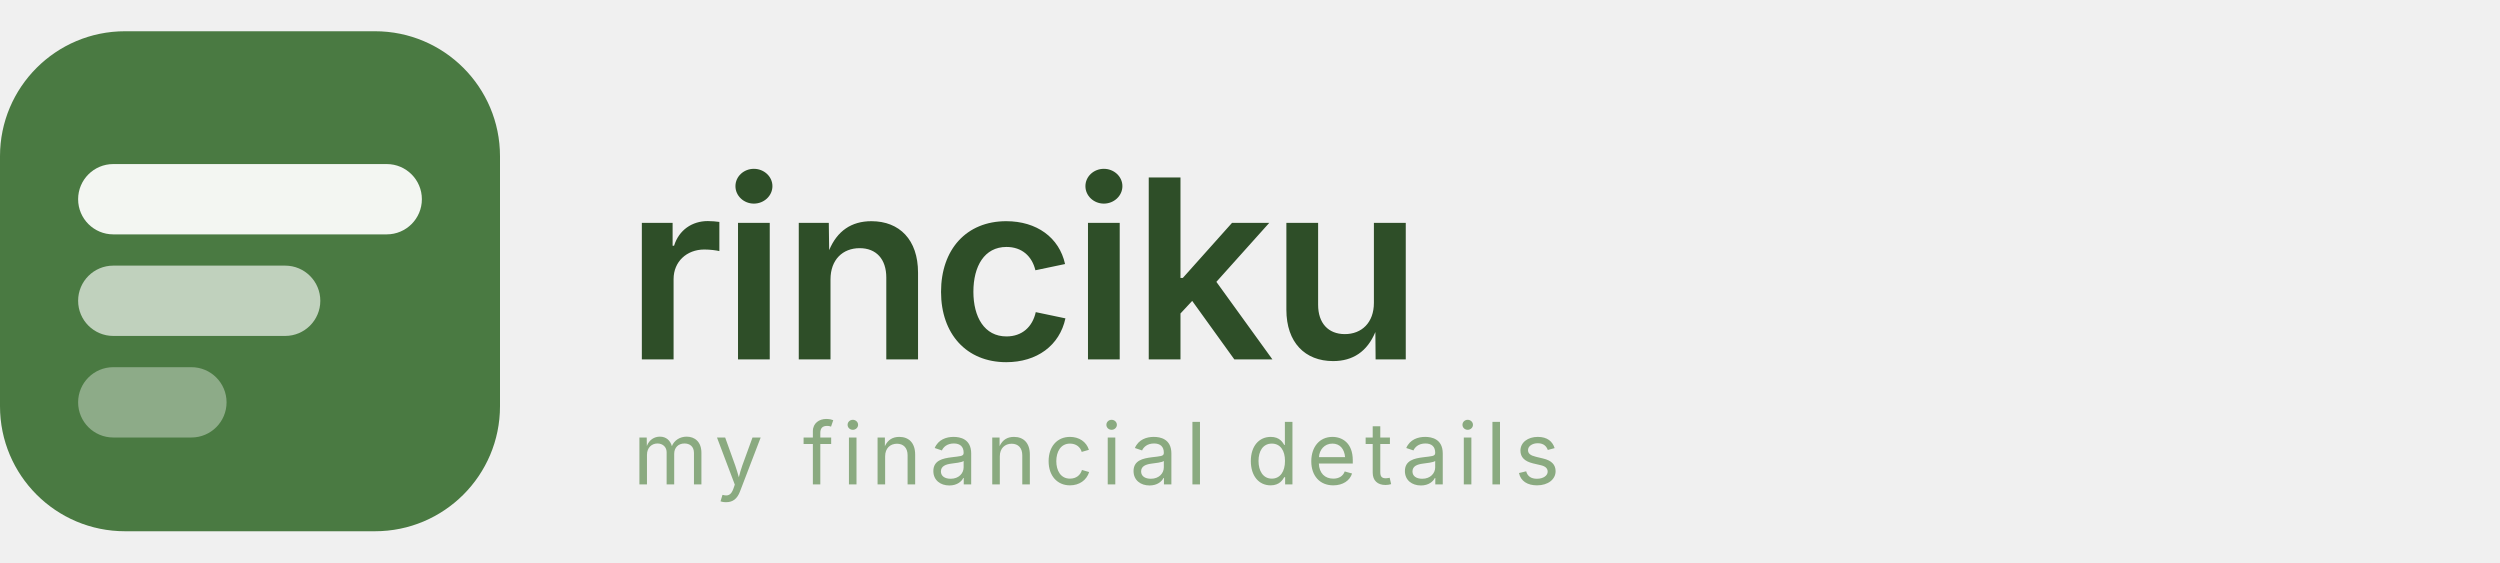
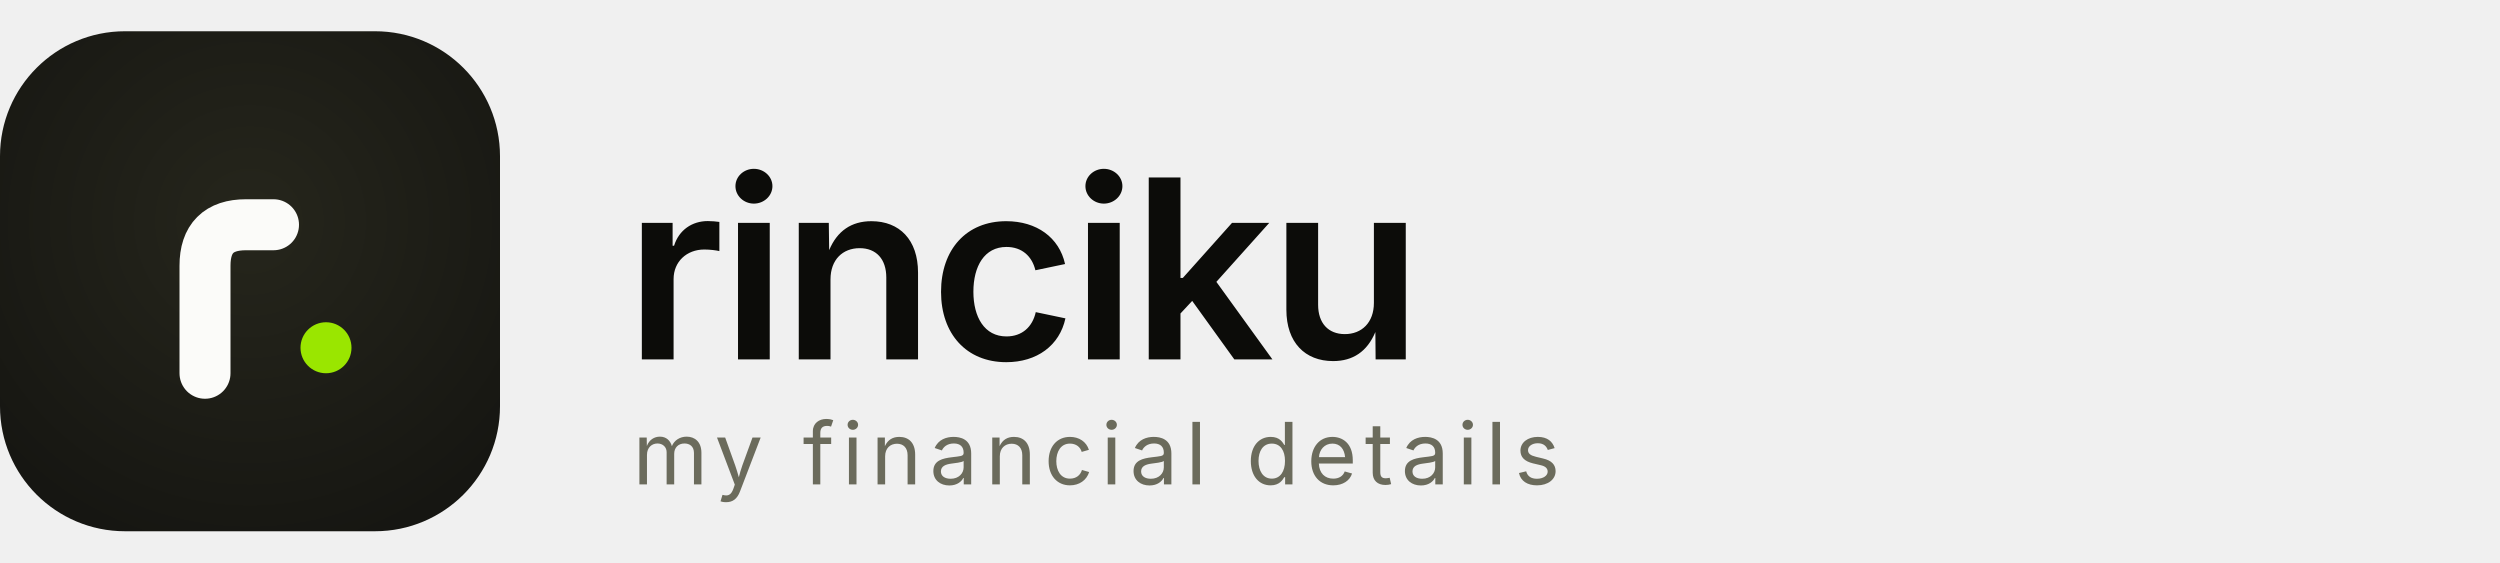
<svg xmlns="http://www.w3.org/2000/svg" viewBox="0 0 320 72" width="320" height="72" role="img">
-   <rect x="0" y="4" width="64" height="64" rx="16" fill="#4a7a42" />
-   <rect x="10" y="21" width="44" height="9" rx="4.5" fill="#ffffff" opacity="0.93" />
-   <rect x="10" y="34" width="31" height="9" rx="4.5" fill="#ffffff" opacity="0.65" />
-   <rect x="10" y="47" width="19" height="9" rx="4.5" fill="#ffffff" opacity="0.37" />
-   <text x="80" y="46" font-family="system-ui, -apple-system, BlinkMacSystemFont, 'Segoe UI', sans-serif" font-size="32" font-weight="600" letter-spacing="-0.6" fill="#2e4e28">rinciku</text>
-   <text x="81" y="62" font-family="system-ui, -apple-system, BlinkMacSystemFont, 'Segoe UI', sans-serif" font-size="11" letter-spacing="1" fill="#8aaa80">my financial details</text>
+   <defs>
+     <radialGradient id="rk-g" cx="50%" cy="38%" r="80%">
+       <stop offset="0%" stop-color="#26261C" />
+       <stop offset="100%" stop-color="#131310" />
+     </radialGradient>
+   </defs>
+   <g transform="translate(0 4) scale(0.64)">
+     <rect width="100" height="100" rx="25" fill="url(#rk-g)" />
+     <path d="M 41 68.4 V 46.9 Q 41 38.7 49.2 38.7 H 54.7" fill="none" stroke="#FBFBF9" stroke-width="10.2" stroke-linecap="round" />
+     <circle cx="65.2" cy="63.3" r="5.1" fill="#9AE600" />
+   </g>
+   <text x="80" y="46" font-family="system-ui, -apple-system, BlinkMacSystemFont, 'Segoe UI', sans-serif" font-size="32" font-weight="600" letter-spacing="-0.6" fill="#0C0C09">rinciku</text>
+   <text x="81" y="62" font-family="system-ui, -apple-system, BlinkMacSystemFont, 'Segoe UI', sans-serif" font-size="11" letter-spacing="1" fill="#6B6B5C">my financial details</text>
</svg>
